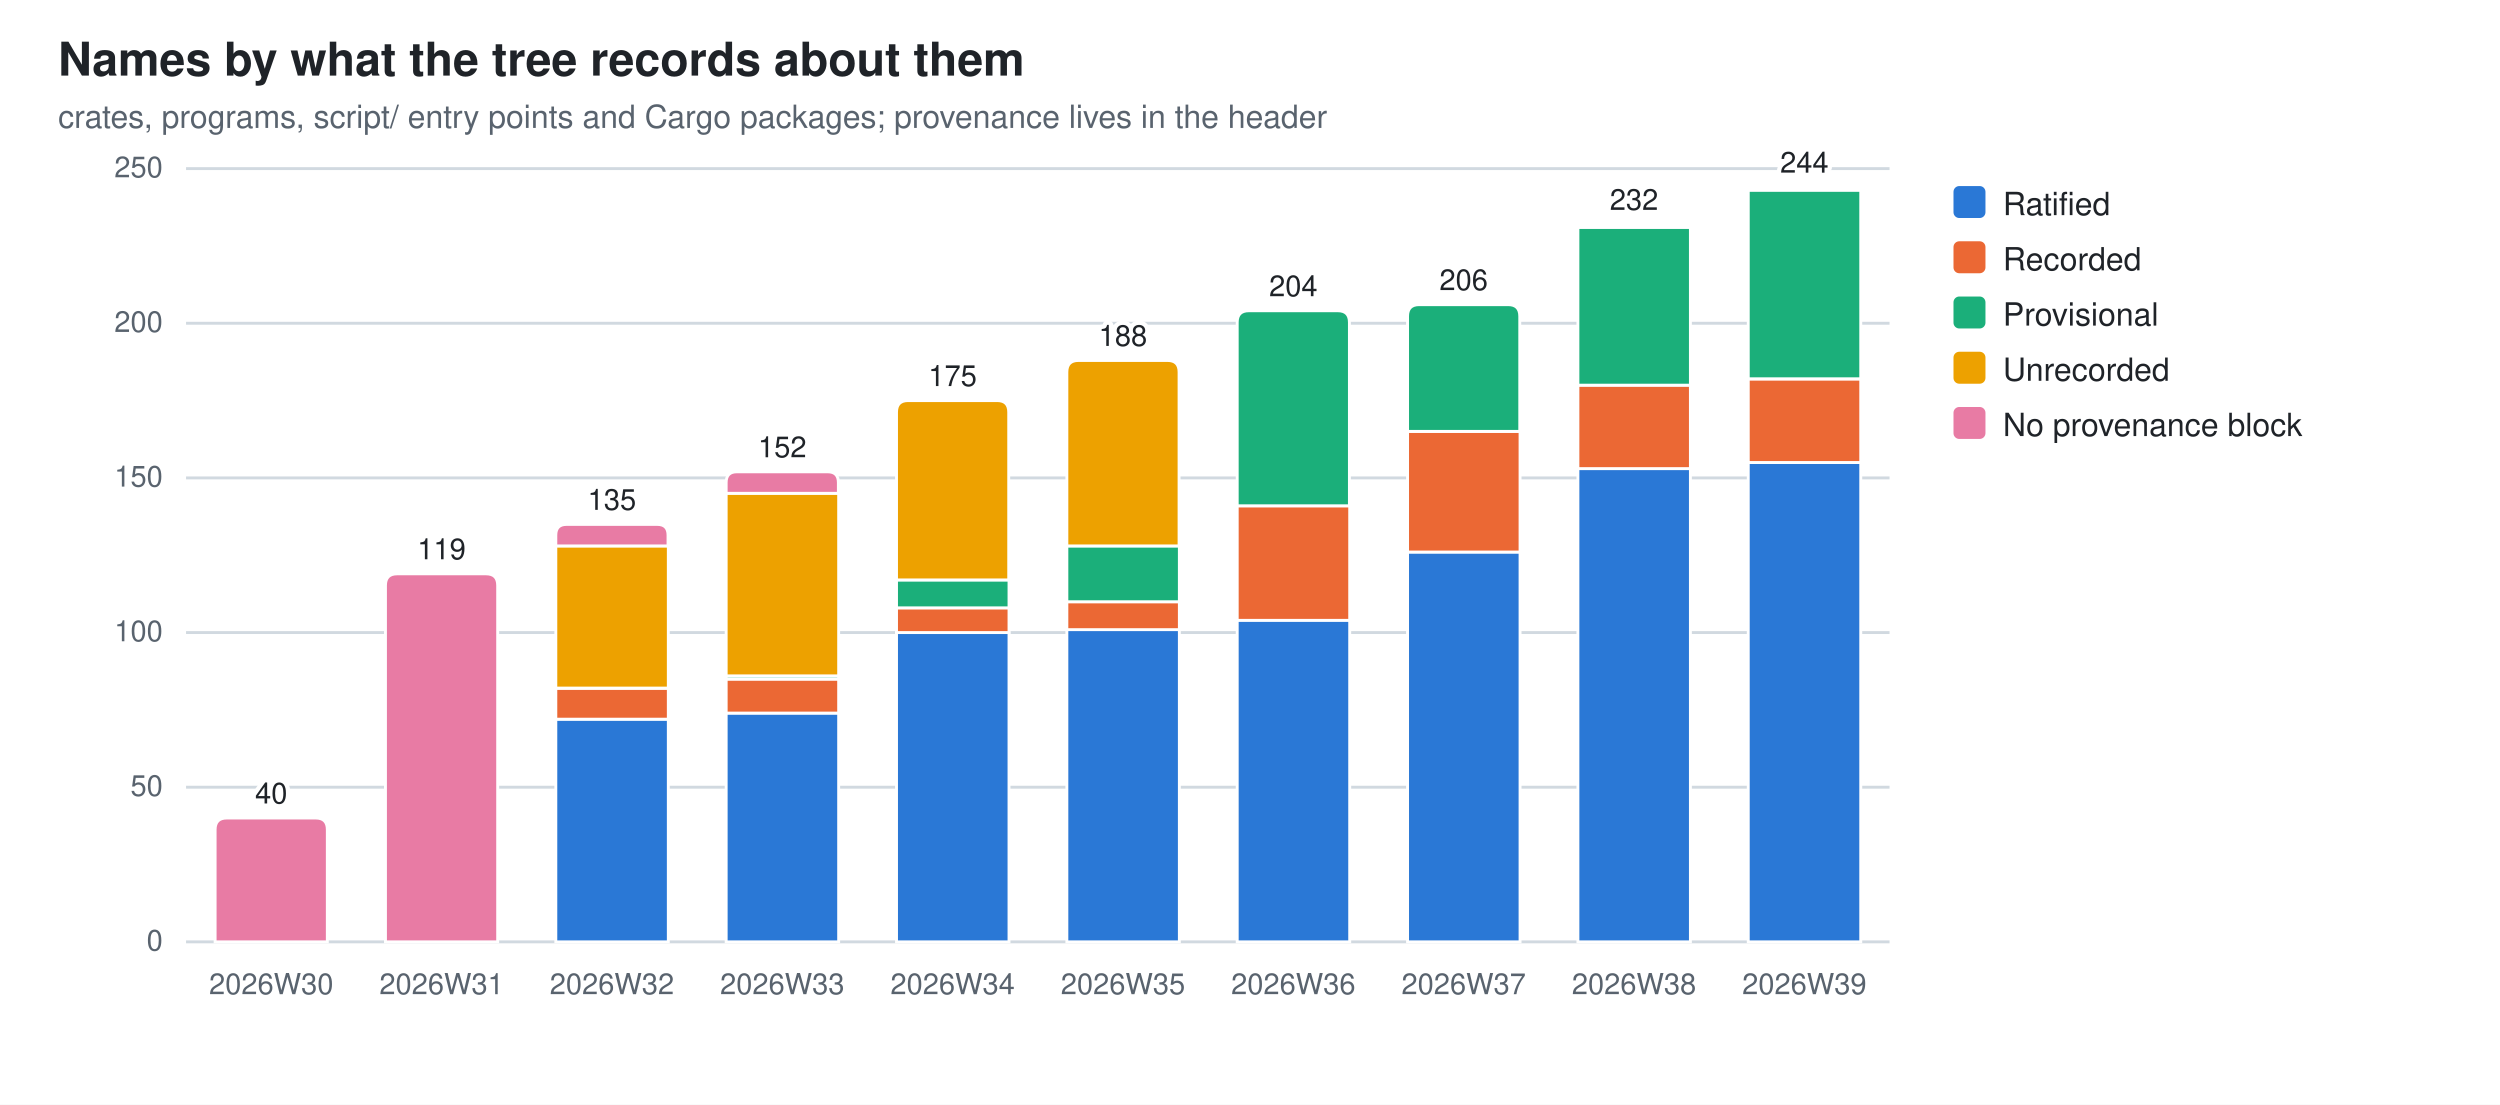
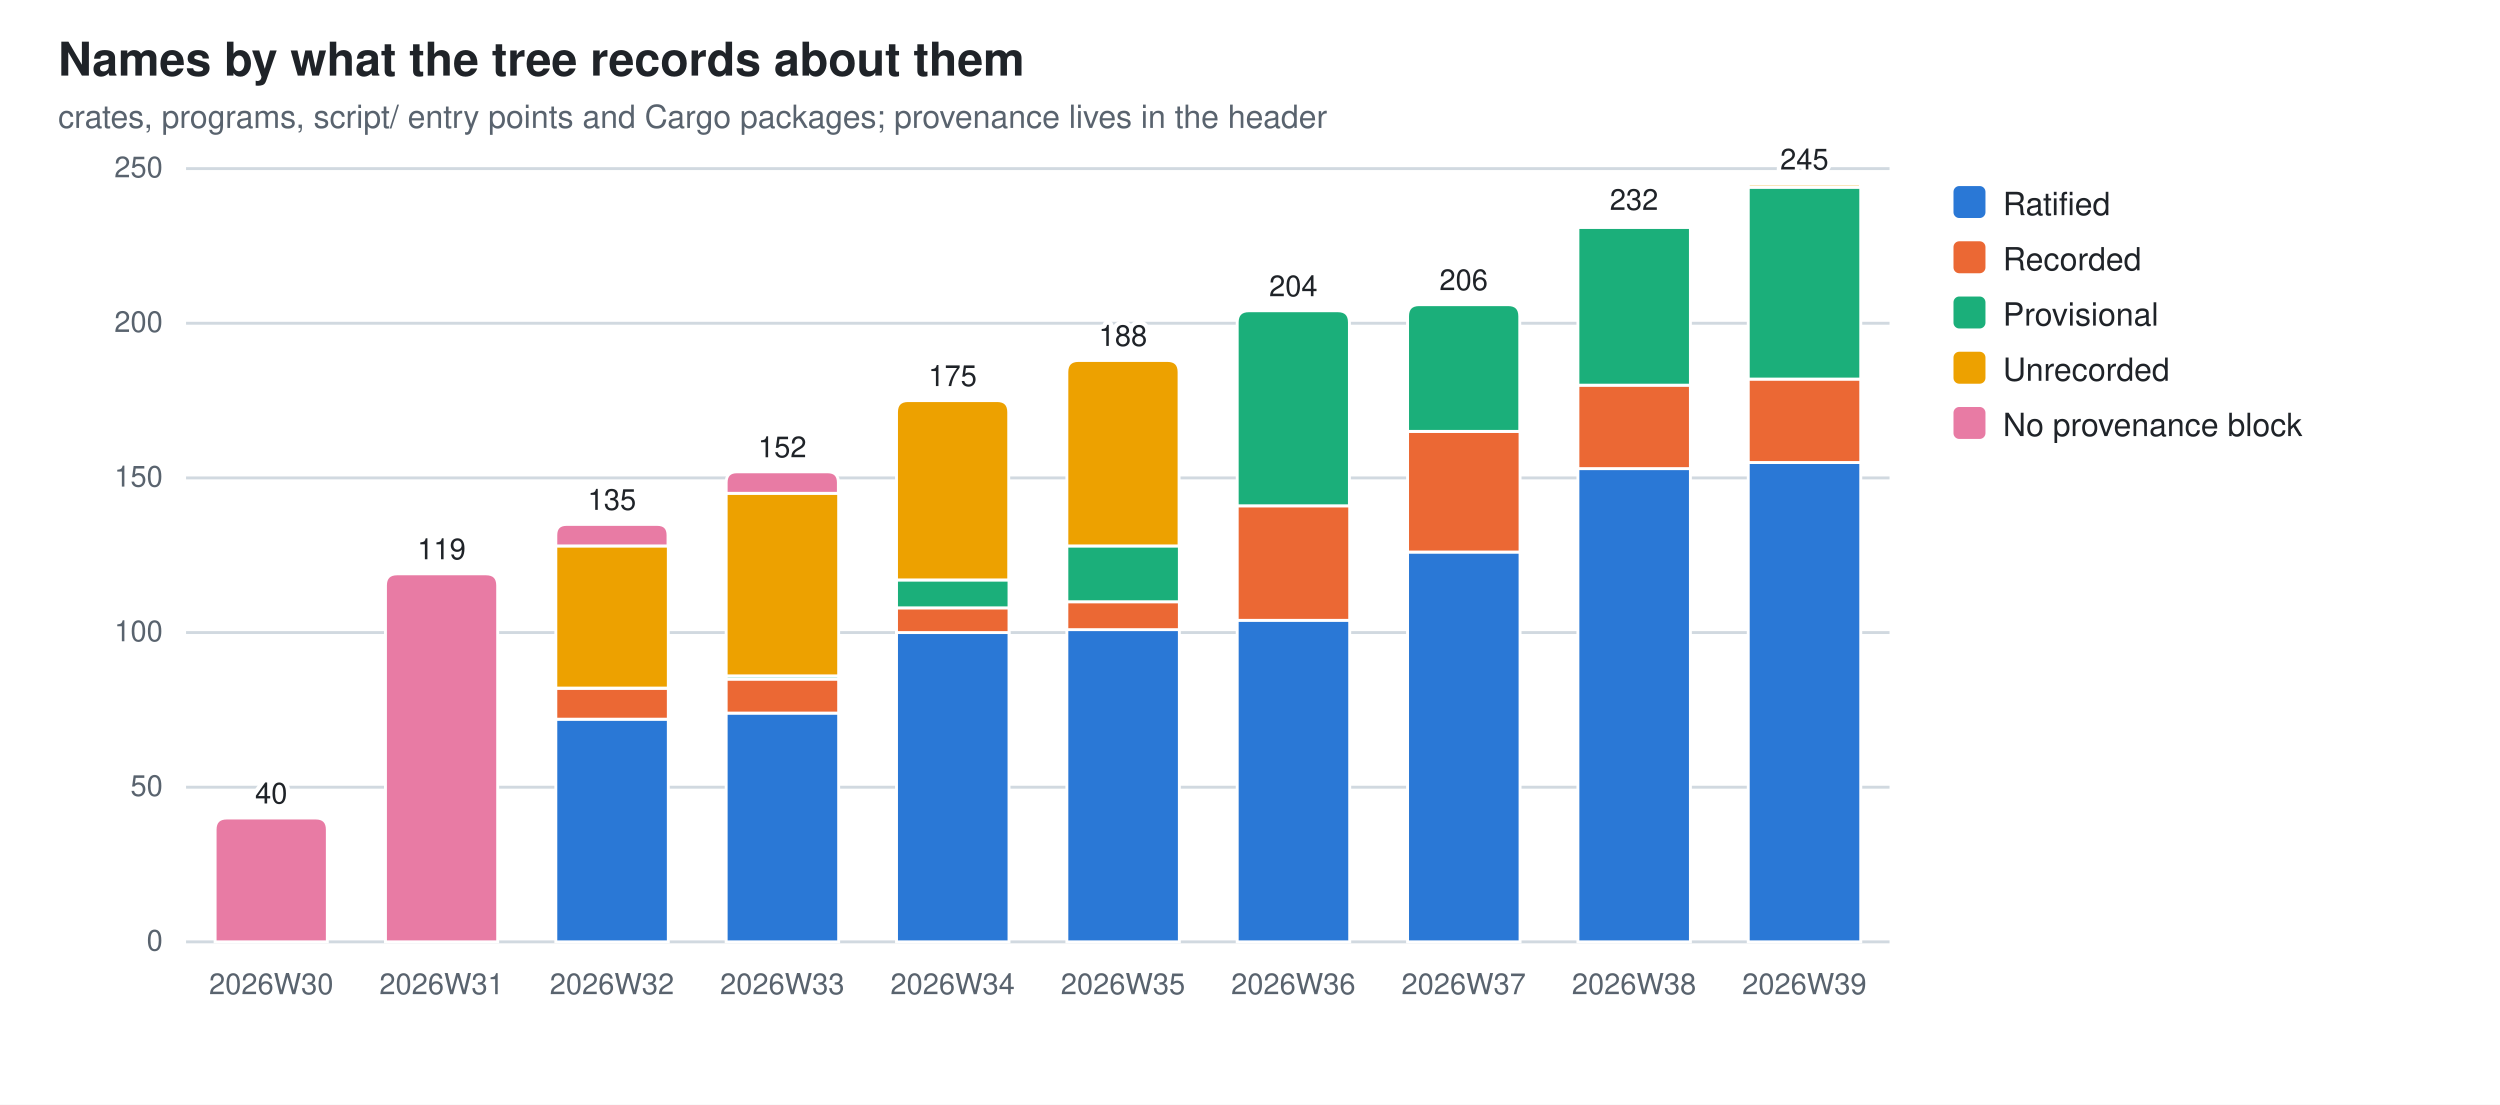
<svg xmlns="http://www.w3.org/2000/svg" width="860" height="380" viewBox="0 0 860 380" role="img" aria-label="Names by what the tree records about them">
  <style>
  .bg{fill:#ffffff} .fg{fill:#1f2328} .mut{fill:#59636e} .grid{stroke:#d1d9e0}
  .seg{stroke:#ffffff;stroke-width:1}
  .val{paint-order:stroke;stroke:#ffffff;stroke-width:3px;stroke-linejoin:round}
  .s0{fill:#2a78d6}  .s1{fill:#eb6834}  .s2{fill:#1baf7a}  .s3{fill:#eda100}  .s4{fill:#e87ba4}  .s5{fill:#008300}  .s6{fill:#4a3aa7}  .s7{fill:#e34948}
  @media (prefers-color-scheme: dark){
    .bg{fill:#0d1117} .fg{fill:#e6edf3} .mut{fill:#9198a1} .grid{stroke:#30363d}
    .seg{stroke:#0d1117} .val{stroke:#0d1117} .s0{fill:#3987e5} .s1{fill:#d95926} .s2{fill:#199e70} .s3{fill:#c98500} .s4{fill:#d55181} .s5{fill:#008300} .s6{fill:#9085e9} .s7{fill:#e66767}}
  text{font-family:-apple-system,BlinkMacSystemFont,"Segoe UI",Helvetica,Arial,sans-serif}
</style>
  <rect class="bg" width="860" height="380" />
  <text class="fg" x="20" y="26" font-size="16" font-weight="600">Names by what the tree records about them</text>
  <text class="mut" x="20" y="44" font-size="11">crates, programs, script/ entry points and Cargo packages; provenance lives in the header</text>
  <line class="grid" x1="64" y1="324.0" x2="650.0" y2="324.0" stroke-width="1" />
  <text class="mut" x="56" y="327.0" font-size="10" text-anchor="end">0</text>
  <line class="grid" x1="64" y1="270.8" x2="650.0" y2="270.8" stroke-width="1" />
  <text class="mut" x="56" y="273.8" font-size="10" text-anchor="end">50</text>
  <line class="grid" x1="64" y1="217.6" x2="650.0" y2="217.6" stroke-width="1" />
  <text class="mut" x="56" y="220.6" font-size="10" text-anchor="end">100</text>
  <line class="grid" x1="64" y1="164.4" x2="650.0" y2="164.4" stroke-width="1" />
  <text class="mut" x="56" y="167.4" font-size="10" text-anchor="end">150</text>
  <line class="grid" x1="64" y1="111.2" x2="650.0" y2="111.2" stroke-width="1" />
  <text class="mut" x="56" y="114.2" font-size="10" text-anchor="end">200</text>
  <line class="grid" x1="64" y1="58.0" x2="650.0" y2="58.0" stroke-width="1" />
  <text class="mut" x="56" y="61.0" font-size="10" text-anchor="end">250</text>
  <path class="seg s4" d="M74.0,324.0 V285.4 Q74.0,281.4 78.0,281.4 H108.6 Q112.6,281.4 112.6,285.4 V324.0 Z" />
  <text class="mut" x="93.3" y="342" font-size="10" text-anchor="middle">2026W30</text>
  <text class="fg val" x="93.3" y="276.4" font-size="10" text-anchor="middle">40</text>
  <path class="seg s4" d="M132.6,324.0 V201.4 Q132.6,197.4 136.6,197.4 H167.2 Q171.2,197.4 171.2,201.4 V324.0 Z" />
  <text class="mut" x="151.9" y="342" font-size="10" text-anchor="middle">2026W31</text>
  <text class="fg val" x="151.9" y="192.4" font-size="10" text-anchor="middle">119</text>
  <rect class="seg s0" x="191.2" y="247.4" width="38.7" height="76.6" />
  <rect class="seg s1" x="191.2" y="236.8" width="38.7" height="10.6" />
  <rect class="seg s3" x="191.2" y="187.8" width="38.7" height="48.9" />
  <path class="seg s4" d="M191.2,187.8 V184.1 Q191.2,180.4 194.9,180.4 H226.1 Q229.8,180.4 229.8,184.1 V187.8 Z" />
  <text class="mut" x="210.5" y="342" font-size="10" text-anchor="middle">2026W32</text>
  <text class="fg val" x="210.5" y="175.4" font-size="10" text-anchor="middle">135</text>
  <rect class="seg s0" x="249.8" y="245.3" width="38.7" height="78.7" />
  <rect class="seg s1" x="249.8" y="233.6" width="38.7" height="11.7" />
  <rect class="seg s2" x="249.8" y="232.5" width="38.7" height="1.1" />
  <rect class="seg s3" x="249.8" y="169.7" width="38.7" height="62.8" />
  <path class="seg s4" d="M249.8,169.7 V166.0 Q249.8,162.3 253.5,162.3 H284.7 Q288.4,162.3 288.4,166.0 V169.7 Z" />
  <text class="mut" x="269.1" y="342" font-size="10" text-anchor="middle">2026W33</text>
  <text class="fg val" x="269.1" y="157.3" font-size="10" text-anchor="middle">152</text>
  <rect class="seg s0" x="308.4" y="217.6" width="38.7" height="106.4" />
  <rect class="seg s1" x="308.4" y="209.1" width="38.7" height="8.5" />
  <rect class="seg s2" x="308.4" y="199.5" width="38.7" height="9.6" />
  <path class="seg s3" d="M308.4,199.5 V141.8 Q308.4,137.8 312.4,137.8 H343.0 Q347.0,137.8 347.0,141.8 V199.5 Z" />
  <text class="mut" x="327.7" y="342" font-size="10" text-anchor="middle">2026W34</text>
  <text class="fg val" x="327.7" y="132.8" font-size="10" text-anchor="middle">175</text>
  <rect class="seg s0" x="367.0" y="216.5" width="38.7" height="107.5" />
  <rect class="seg s1" x="367.0" y="207.0" width="38.7" height="9.6" />
  <rect class="seg s2" x="367.0" y="187.8" width="38.7" height="19.2" />
  <path class="seg s3" d="M367.0,187.8 V128.0 Q367.0,124.0 371.0,124.0 H401.6 Q405.6,124.0 405.6,128.0 V187.8 Z" />
  <text class="mut" x="386.3" y="342" font-size="10" text-anchor="middle">2026W35</text>
  <text class="fg val" x="386.3" y="119.0" font-size="10" text-anchor="middle">188</text>
  <rect class="seg s0" x="425.6" y="213.3" width="38.7" height="110.7" />
  <rect class="seg s1" x="425.6" y="174.0" width="38.7" height="39.4" />
  <path class="seg s2" d="M425.6,174.0 V110.9 Q425.6,106.9 429.6,106.9 H460.2 Q464.2,106.9 464.2,110.9 V174.0 Z" />
  <text class="mut" x="444.9" y="342" font-size="10" text-anchor="middle">2026W36</text>
  <text class="fg val" x="444.9" y="101.9" font-size="10" text-anchor="middle">204</text>
  <rect class="seg s0" x="484.2" y="189.9" width="38.7" height="134.1" />
  <rect class="seg s1" x="484.2" y="148.4" width="38.7" height="41.5" />
  <path class="seg s2" d="M484.2,148.4 V108.8 Q484.2,104.8 488.2,104.8 H518.8 Q522.8,104.8 522.8,108.8 V148.4 Z" />
  <text class="mut" x="503.5" y="342" font-size="10" text-anchor="middle">2026W37</text>
  <text class="fg val" x="503.5" y="99.8" font-size="10" text-anchor="middle">206</text>
  <rect class="seg s0" x="542.8" y="161.2" width="38.7" height="162.8" />
  <rect class="seg s1" x="542.8" y="132.5" width="38.7" height="28.7" />
  <rect class="seg s2" x="542.8" y="78.2" width="38.7" height="54.3" />
  <path class="seg s3" d="M542.8,78.2 V77.7 Q542.8,77.2 543.3,77.2 H580.9 Q581.4,77.2 581.4,77.7 V78.2 Z" />
  <text class="mut" x="562.1" y="342" font-size="10" text-anchor="middle">2026W38</text>
  <text class="fg val" x="562.1" y="72.2" font-size="10" text-anchor="middle">232</text>
  <rect class="seg s0" x="601.4" y="159.1" width="38.7" height="164.9" />
  <rect class="seg s1" x="601.4" y="130.4" width="38.7" height="28.7" />
-   <rect class="seg s2" x="601.4" y="65.4" width="38.7" height="64.9" />
-   <path class="seg s3" d="M601.4,65.4 V64.9 Q601.4,64.4 601.9,64.4 H639.5 Q640.0,64.4 640.0,64.9 V65.4 Z" />
+   <rect class="seg s2" x="601.4" y="64.4" width="38.7" height="66.0" />
+   <path class="seg s3" d="M601.4,64.4 V63.9 Q601.4,63.3 601.9,63.3 H639.5 Q640.0,63.3 640.0,63.9 V64.4 Z" />
  <text class="mut" x="620.7" y="342" font-size="10" text-anchor="middle">2026W39</text>
-   <text class="fg val" x="620.7" y="59.4" font-size="10" text-anchor="middle">244</text>
+   <text class="fg val" x="620.7" y="58.3" font-size="10" text-anchor="middle">245</text>
  <rect class="s0" x="672" y="64" width="11" height="11" rx="2" />
  <text class="fg" y="74" font-size="11">
    <tspan x="689" dy="0">Ratified</tspan>
  </text>
  <rect class="s1" x="672" y="83" width="11" height="11" rx="2" />
  <text class="fg" y="93" font-size="11">
    <tspan x="689" dy="0">Recorded</tspan>
  </text>
  <rect class="s2" x="672" y="102" width="11" height="11" rx="2" />
  <text class="fg" y="112" font-size="11">
    <tspan x="689" dy="0">Provisional</tspan>
  </text>
  <rect class="s3" x="672" y="121" width="11" height="11" rx="2" />
  <text class="fg" y="131" font-size="11">
    <tspan x="689" dy="0">Unrecorded</tspan>
  </text>
  <rect class="s4" x="672" y="140" width="11" height="11" rx="2" />
  <text class="fg" y="150" font-size="11">
    <tspan x="689" dy="0">No provenance block</tspan>
  </text>
</svg>
